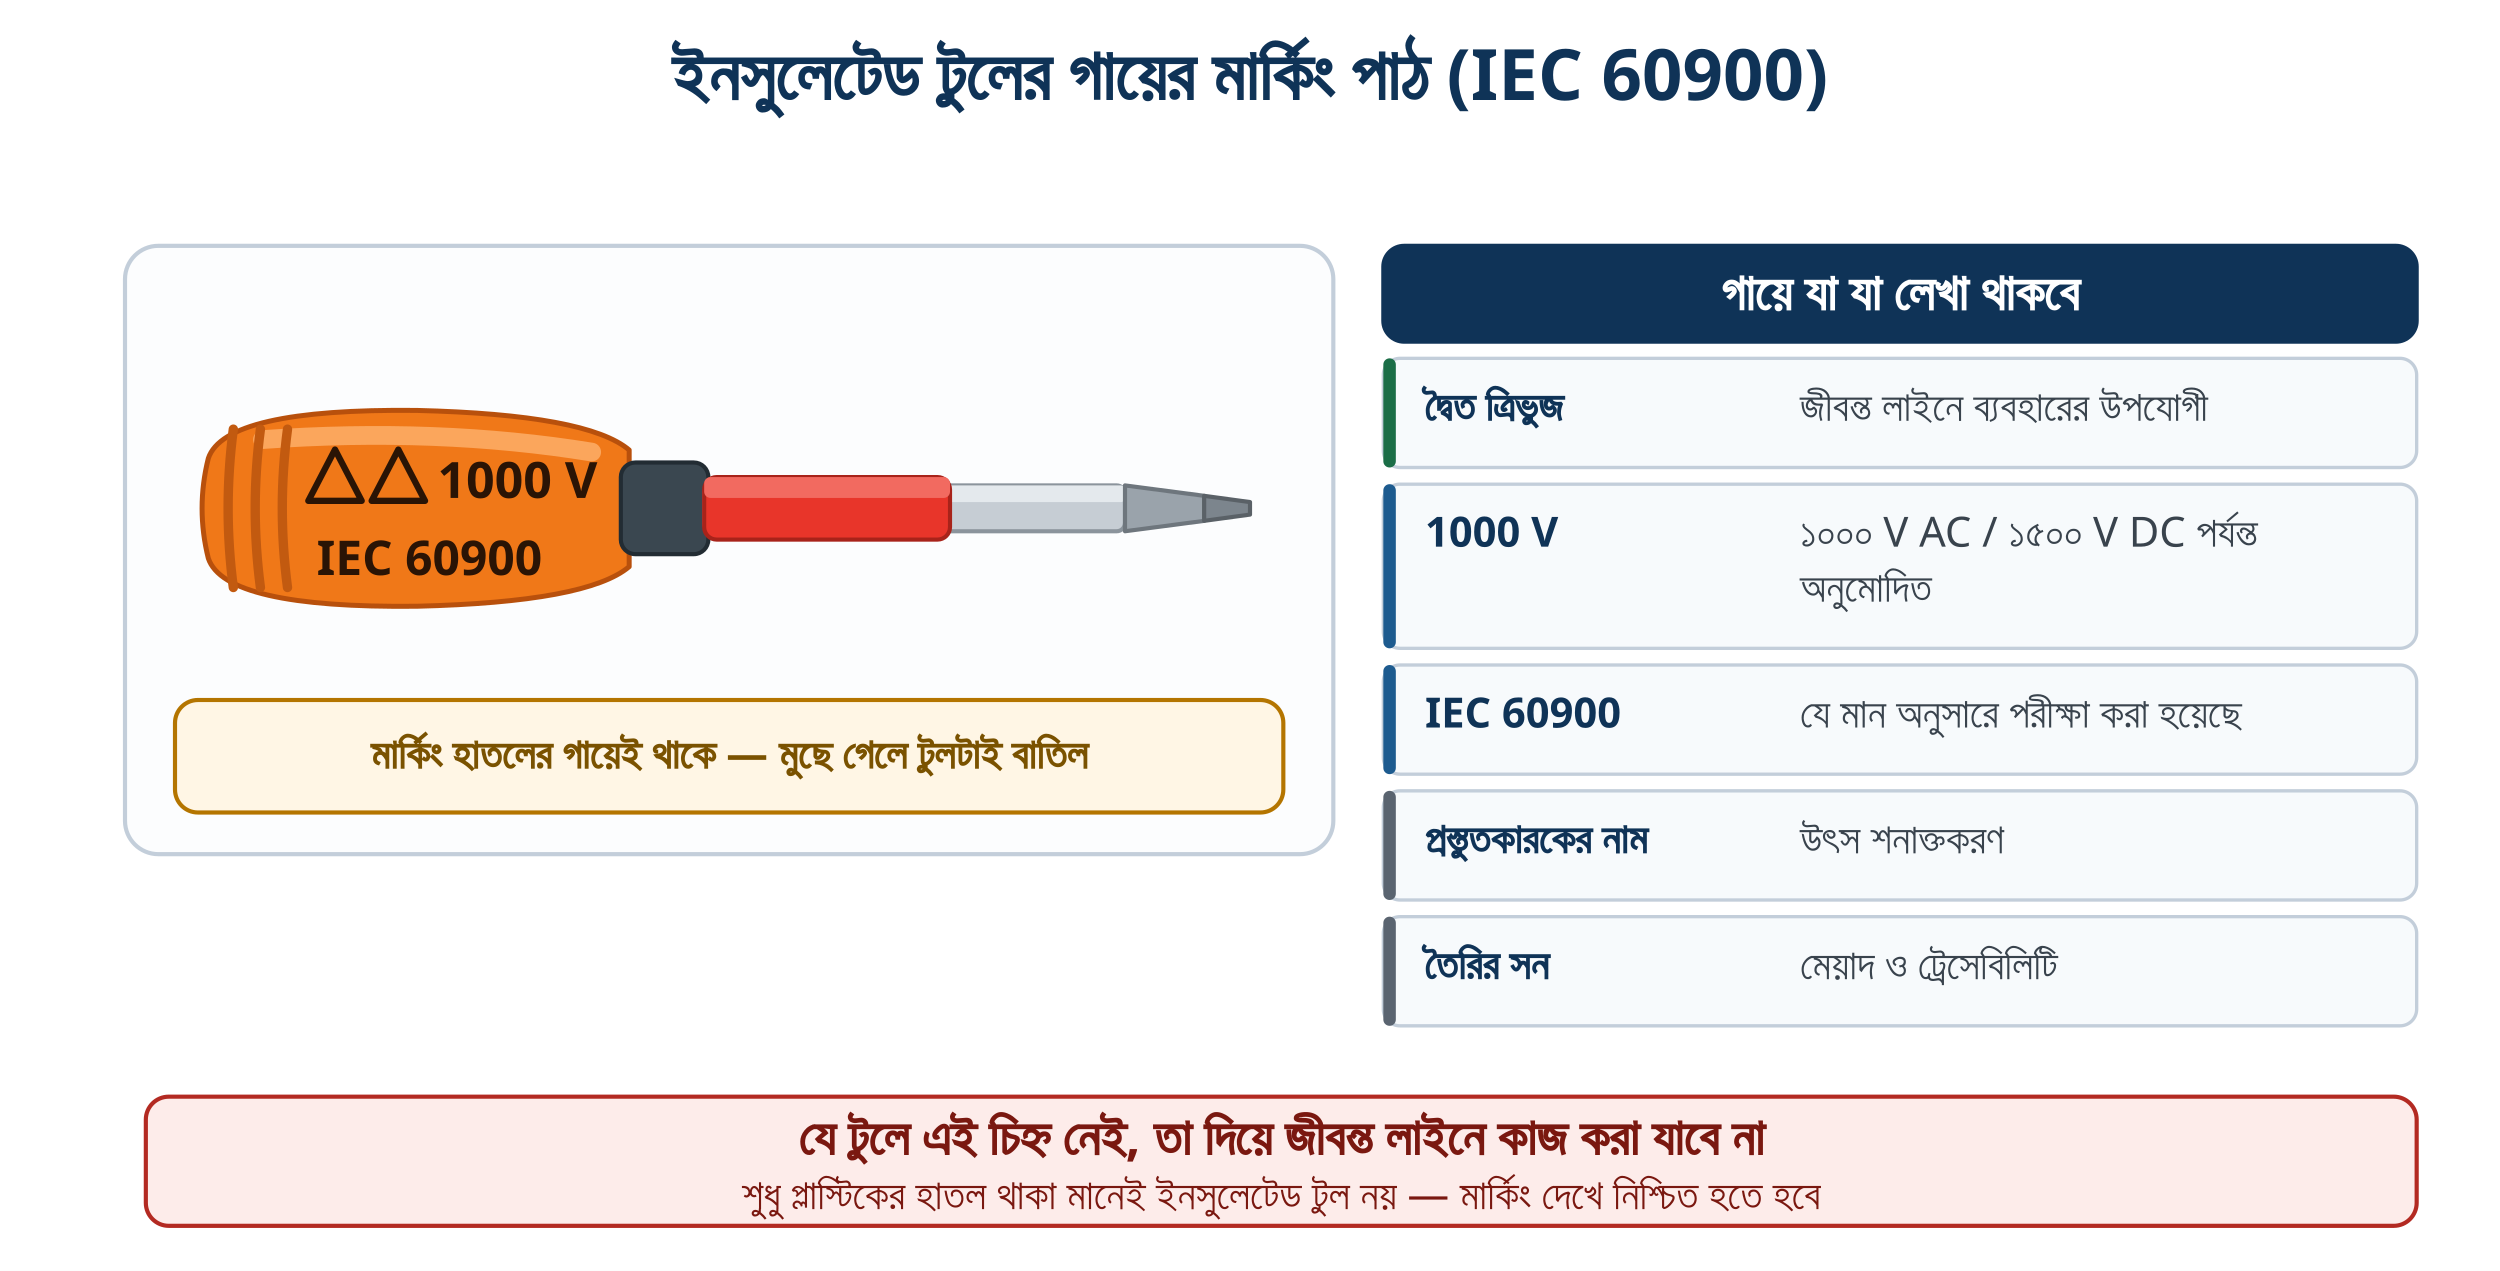
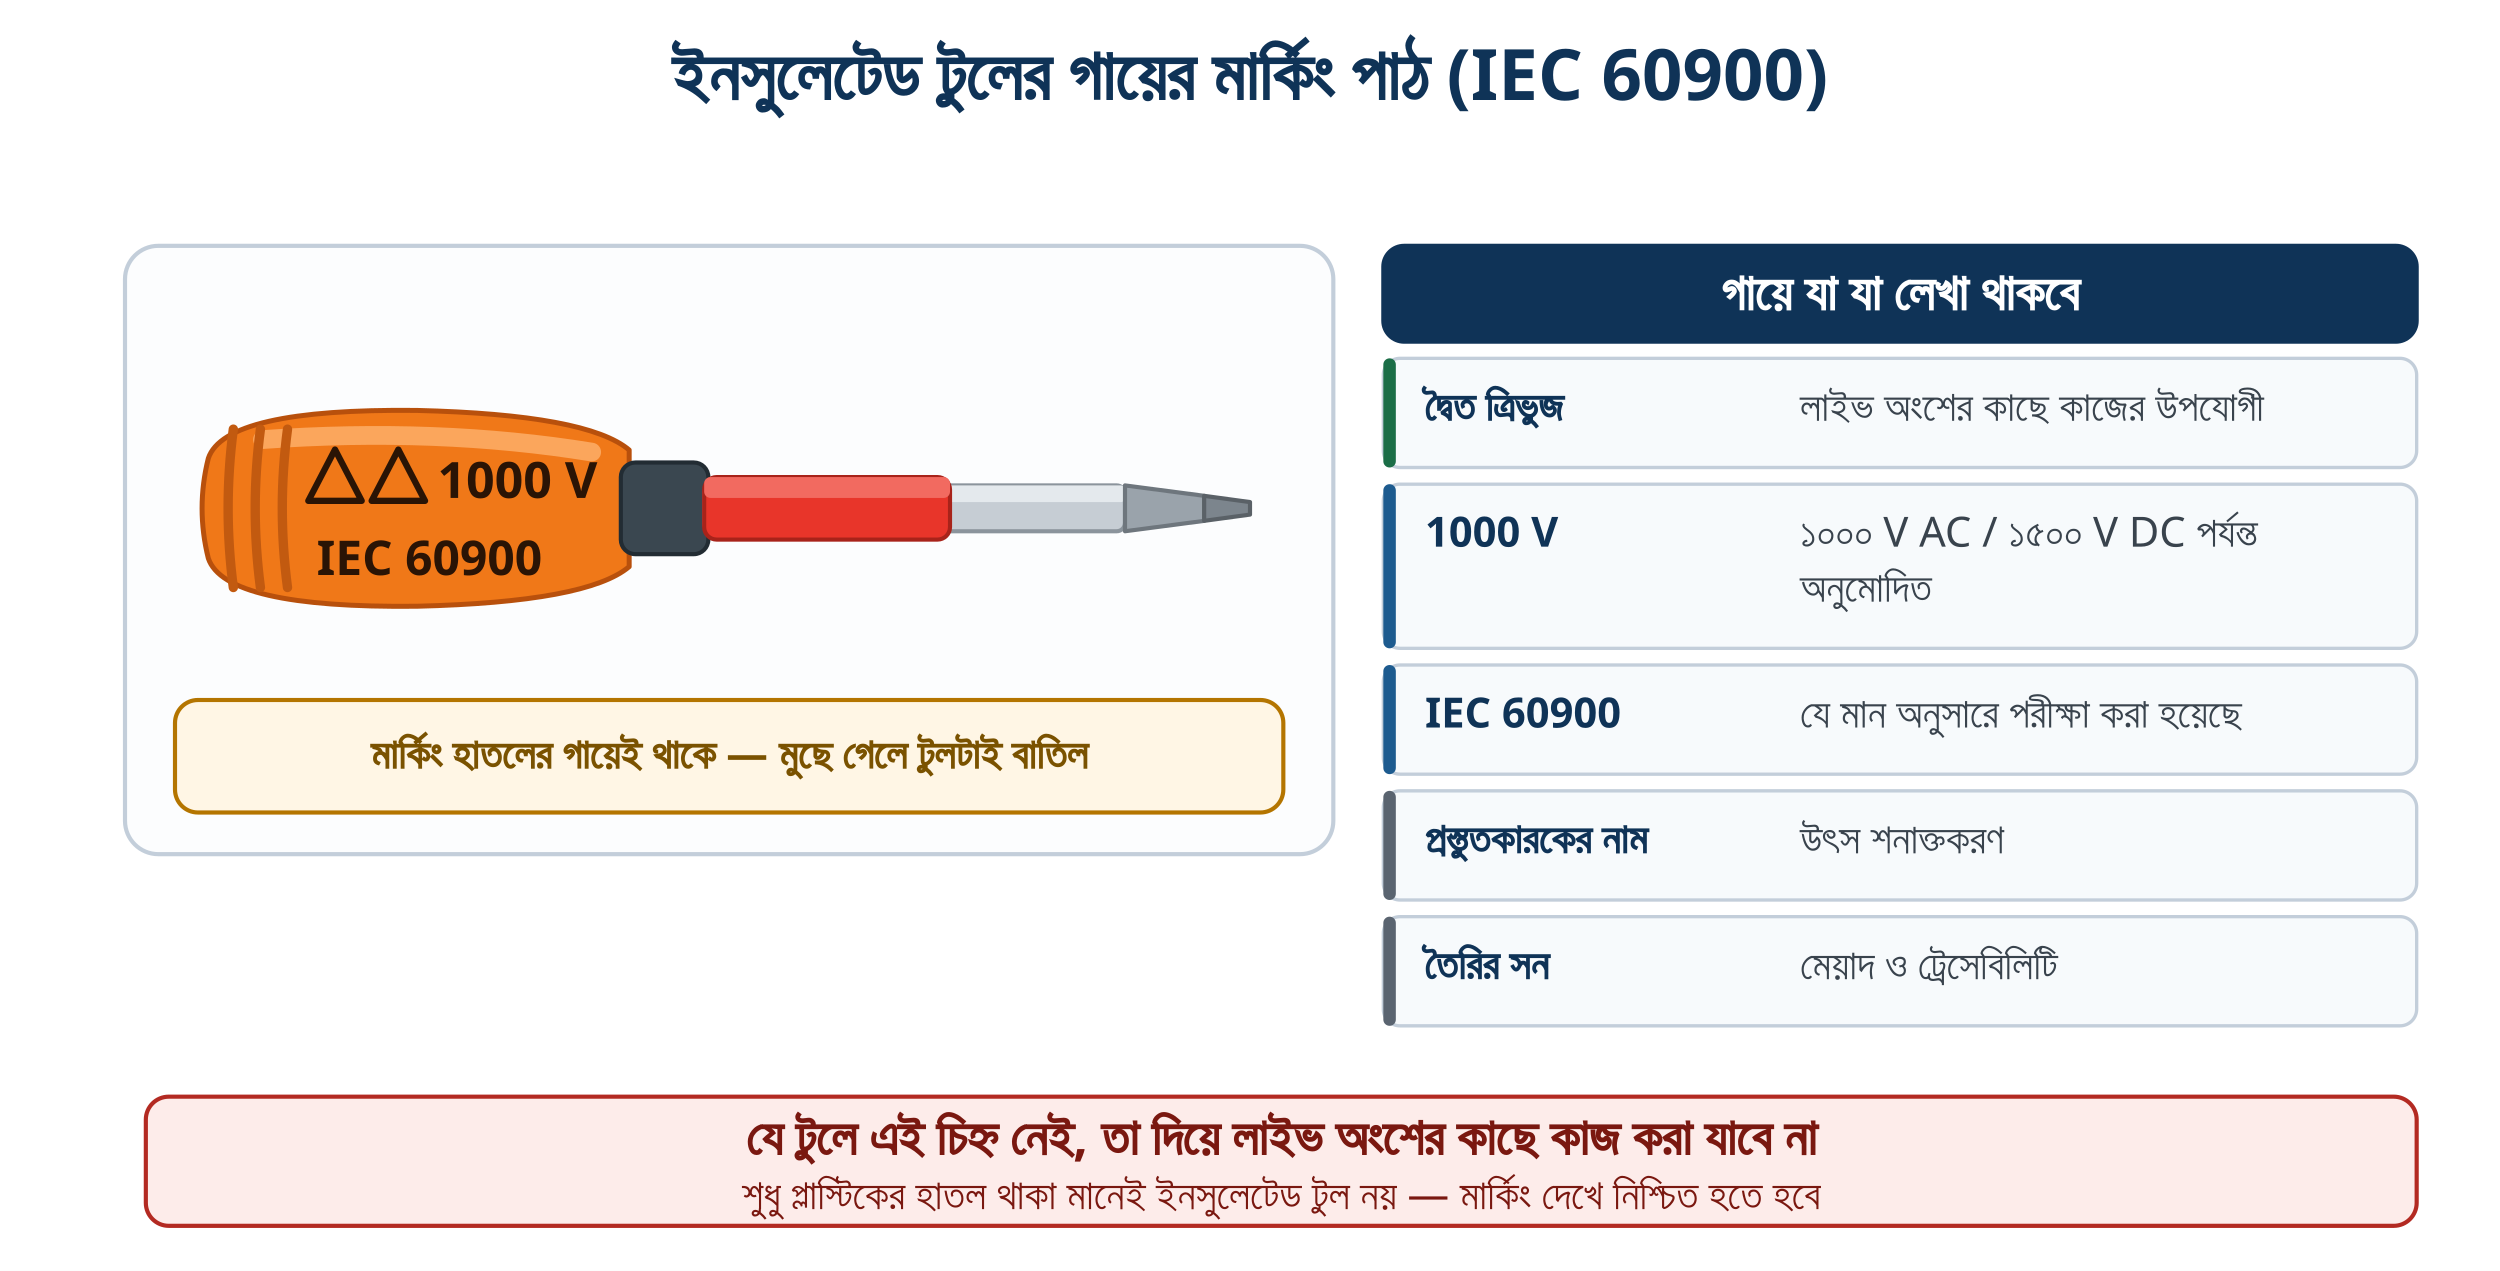
<svg xmlns="http://www.w3.org/2000/svg" width="1200" height="610" viewBox="0 0 1200 610">
  <rect width="1200" height="610" fill="#FFFFFF" />
  <text x="600.0" y="48.0" font-family="Kalpurush" font-size="34" font-weight="700" fill="#0F3357" text-anchor="middle">ইনসুলেটেড টুলের গায়ের মার্কিং পাঠ (IEC 60900)</text>
  <rect x="60.0" y="118.0" width="580.0" height="292.0" rx="16" fill="#FCFDFE" stroke="#C3CEDA" stroke-width="2" />
  <path d="M 302 216.0 Q 282 199.0 200 197.0 Q 108 196.0 100 220.0 Q 94 244.0 100 268.0 Q 108 292.0 200 291.0 Q 282 289.0 302 272.0 Z" fill="#F07818" stroke="#B8500C" stroke-width="2.4" stroke-linecap="round" stroke-linejoin="round" />
  <path d="M 126 211.0 Q 210 205.0 284 217.0" fill="none" stroke="#FBA65C" stroke-width="9" stroke-linecap="round" stroke-linejoin="round" />
  <path d="M 112 206.0 Q 107 244.0 112 282.0" fill="none" stroke="#C25A10" stroke-width="4.5" stroke-linecap="round" stroke-linejoin="round" />
  <path d="M 125 206.0 Q 120 244.0 125 282.0" fill="none" stroke="#C25A10" stroke-width="4.5" stroke-linecap="round" stroke-linejoin="round" />
  <path d="M 138 206.0 Q 133 244.0 138 282.0" fill="none" stroke="#C25A10" stroke-width="4.5" stroke-linecap="round" stroke-linejoin="round" />
  <rect x="298.0" y="222.0" width="42.0" height="44.0" rx="7" fill="#3A4750" stroke="#222C33" stroke-width="2" />
  <rect x="338.0" y="233.0" width="202.0" height="22.0" rx="4" fill="#C6CDD4" stroke="#8B949C" stroke-width="2" />
  <rect x="338.0" y="233.0" width="202.0" height="8.0" rx="2" fill="#E4E9ED" stroke="none" stroke-width="0" />
  <rect x="338.0" y="229.0" width="118.0" height="30.0" rx="6" fill="#E8352A" stroke="#A8231A" stroke-width="2" />
  <rect x="338.0" y="229.0" width="118.0" height="10.0" rx="3" fill="#F26A60" stroke="none" stroke-width="0" />
  <polygon points="540.0,233.0 578.0,238.0 578.0,250.0 540.0,255.0" fill="#9AA3AB" stroke="#6E767D" stroke-width="2" stroke-linejoin="round" />
  <polygon points="578.0,238.0 600.0,241.0 600.0,247.0 578.0,250.0" fill="#7C858D" stroke="#5A6167" stroke-width="2" stroke-linejoin="round" />
  <polygon points="160.8,215.8 173.6,240.4 148.0,240.4" fill="none" stroke="#2A1405" stroke-width="3.04" stroke-linejoin="round" />
  <polygon points="191.2,215.8 204.0,240.4 178.4,240.4" fill="none" stroke="#2A1405" stroke-width="3.04" stroke-linejoin="round" />
  <text x="210.0" y="239.0" font-family="Kalpurush" font-size="24" font-weight="700" fill="#2A1405" text-anchor="start">1000 V</text>
  <text x="152.0" y="276.0" font-family="Kalpurush" font-size="23" font-weight="700" fill="#2A1405" text-anchor="start">IEC 60900</text>
  <rect x="84.0" y="336.0" width="532.0" height="54.0" rx="11" fill="#FFF6E5" stroke="#B47500" stroke-width="2" />
  <text x="350.0" y="369.0" font-family="Kalpurush" font-size="20" font-weight="700" fill="#7A5200" text-anchor="middle">মার্কিং হাতলের গায়েই থাকে — মুছে গেলে টুলটাই বাতিল</text>
  <rect x="664.0" y="118.0" width="496.0" height="46.0" rx="10" fill="#0F3357" stroke="#0F3357" stroke-width="2" />
  <text x="912.0" y="149.0" font-family="Kalpurush" font-size="24.5" font-weight="700" fill="#FFFFFF" text-anchor="middle">গায়ে যা যা লেখা থাকবে</text>
  <rect x="664.0" y="172.0" width="496.0" height="52.4" rx="8" fill="#F7FAFC" stroke="#C3CEDA" stroke-width="1.6" />
  <rect x="664.0" y="172.0" width="6.0" height="52.4" rx="3" fill="#1B6E47" stroke="none" stroke-width="0" />
  <text x="684.0" y="202.0" font-family="Kalpurush" font-size="20" font-weight="700" fill="#0F3357" text-anchor="start">দ্বৈত ত্রিভুজ</text>
-   <text x="864.0" y="202.0" font-family="Kalpurush" font-size="20" font-weight="400" fill="#39434D" text-anchor="start">জীবন্ত লাইনে ব্যবহারের উপযোগী</text>
+   <text x="864.0" y="202.0" font-family="Kalpurush" font-size="20" font-weight="400" fill="#39434D" text-anchor="start">লাইভ অংশের কাছে কাজের উপযোগী</text>
  <rect x="664.0" y="232.4" width="496.0" height="78.8" rx="8" fill="#F7FAFC" stroke="#C3CEDA" stroke-width="1.6" />
  <rect x="664.0" y="232.4" width="6.0" height="78.8" rx="3" fill="#1D5B8F" stroke="none" stroke-width="0" />
  <text x="684.0" y="262.4" font-family="Kalpurush" font-size="20" font-weight="700" fill="#0F3357" text-anchor="start">1000 V</text>
  <text x="864.0" y="262.4" font-family="Kalpurush" font-size="20" font-weight="400" fill="#39434D" text-anchor="start">১০০০ V AC / ১৫০০ V DC পর্যন্ত</text>
  <text x="864.0" y="288.8" font-family="Kalpurush" font-size="20" font-weight="400" fill="#39434D" text-anchor="start">অনুমোদিত</text>
  <rect x="664.0" y="319.2" width="496.0" height="52.4" rx="8" fill="#F7FAFC" stroke="#C3CEDA" stroke-width="1.6" />
  <rect x="664.0" y="319.2" width="6.0" height="52.4" rx="3" fill="#1D5B8F" stroke="none" stroke-width="0" />
  <text x="684.0" y="349.2" font-family="Kalpurush" font-size="20" font-weight="700" fill="#0F3357" text-anchor="start">IEC 60900</text>
  <text x="864.0" y="349.2" font-family="Kalpurush" font-size="20" font-weight="400" fill="#39434D" text-anchor="start">যে মান অনুসারে পরীক্ষা করা হয়েছে</text>
  <rect x="664.0" y="379.6" width="496.0" height="52.4" rx="8" fill="#F7FAFC" stroke="#C3CEDA" stroke-width="1.6" />
  <rect x="664.0" y="379.6" width="6.0" height="52.4" rx="3" fill="#5A6470" stroke="none" stroke-width="0" />
  <text x="684.0" y="409.6" font-family="Kalpurush" font-size="20" font-weight="700" fill="#0F3357" text-anchor="start">প্রস্তুতকারকের নাম</text>
  <text x="864.0" y="409.6" font-family="Kalpurush" font-size="20" font-weight="400" fill="#39434D" text-anchor="start">উৎস শনাক্তকরণ</text>
  <rect x="664.0" y="440.0" width="496.0" height="52.4" rx="8" fill="#F7FAFC" stroke="#C3CEDA" stroke-width="1.6" />
  <rect x="664.0" y="440.0" width="6.0" height="52.4" rx="3" fill="#5A6470" stroke="none" stroke-width="0" />
  <text x="684.0" y="470.0" font-family="Kalpurush" font-size="20" font-weight="700" fill="#0F3357" text-anchor="start">তৈরির সন</text>
  <text x="864.0" y="470.0" font-family="Kalpurush" font-size="20" font-weight="400" fill="#39434D" text-anchor="start">মেয়াদ ও ট্রেসেবিলিটি</text>
  <rect x="70.0" y="526.4" width="1090.0" height="62.0" rx="11" fill="#FDECEA" stroke="#B32A22" stroke-width="2" />
-   <text x="615.0" y="554.4" font-family="Kalpurush" font-size="24.5" font-weight="700" fill="#7A1810" text-anchor="middle">যে টুলে এই চিহ্ন নেই, তা দিয়ে জীবন্ত লাইনে কাজ করা যাবে না</text>
+   <text x="615.0" y="554.4" font-family="Kalpurush" font-size="24.5" font-weight="700" fill="#7A1810" text-anchor="middle">যে টুলে এই চিহ্ন নেই, তা দিয়ে লাইভ অংশের কাছে কাজ করা যাবে না</text>
  <text x="615.0" y="580.4" font-family="Kalpurush" font-size="20" font-weight="400" fill="#7A1810" text-anchor="middle">শুধু প্লাস্টিকের হাতল থাকা মানেই ইনসুলেটেড টুল নয় — মার্কিং দেখে নিশ্চিত হতে হবে</text>
</svg>
